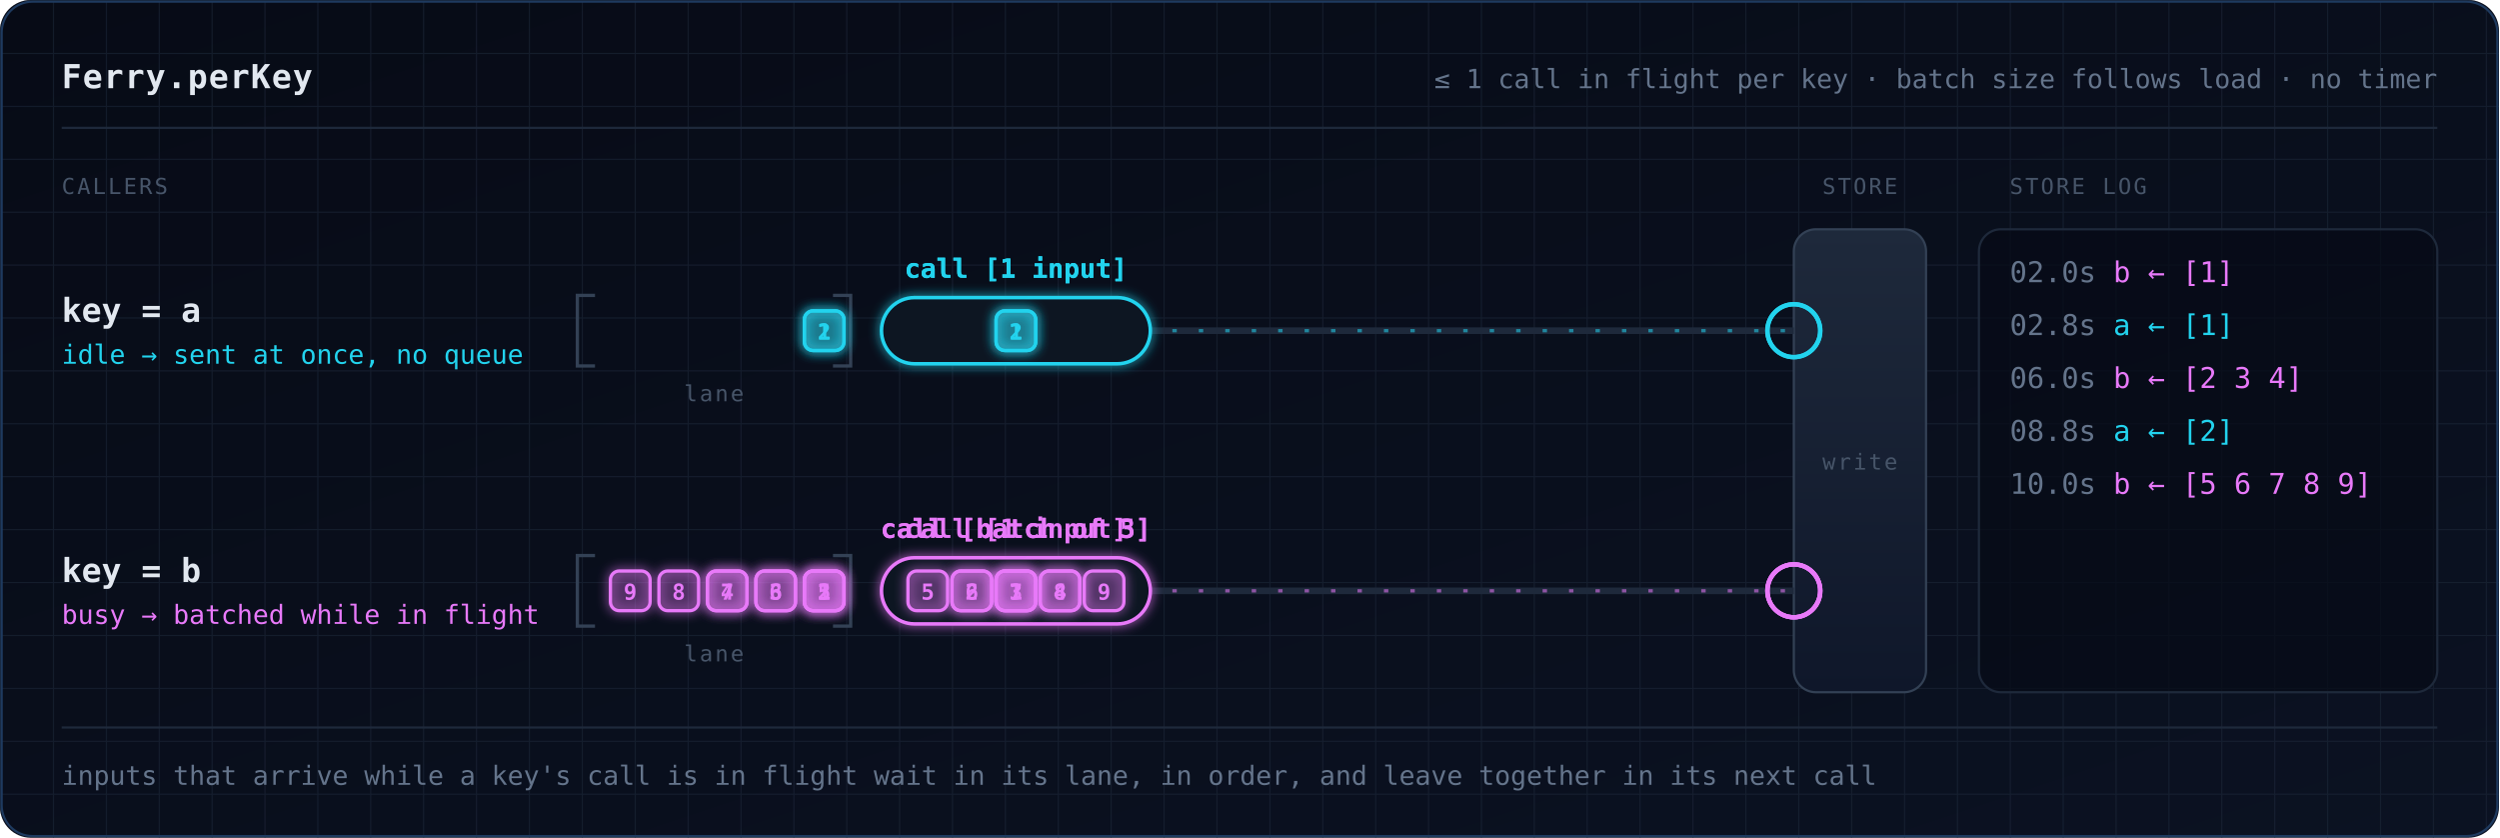
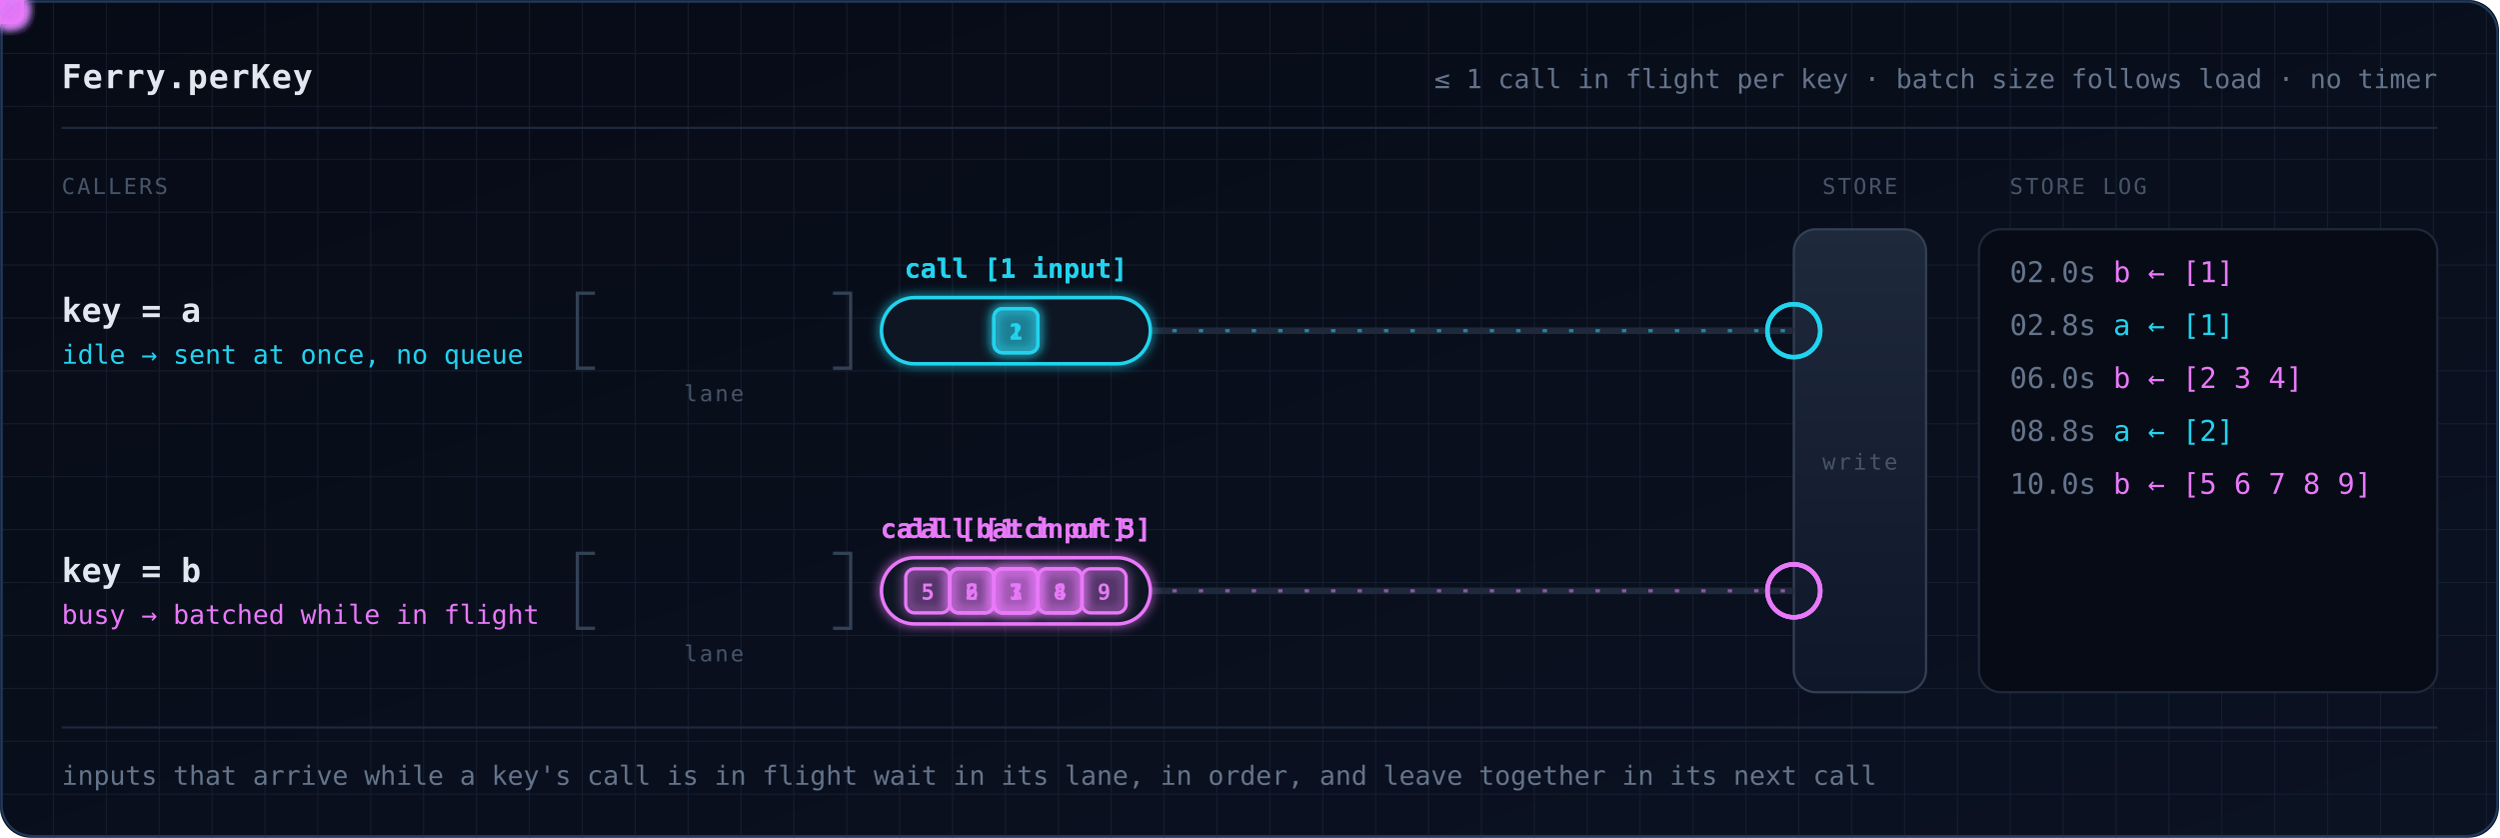
<svg xmlns="http://www.w3.org/2000/svg" viewBox="0 0 1134 380" width="1134" height="380" role="img" aria-label="Ferry.perKey: an idle key's input is sent at once; a busy key's inputs gather in its lane while its call is in flight and travel together in its next call, in order, one call per key at a time.">
  <defs>
    <filter id="glow" x="-50%" y="-50%" width="200%" height="200%">
      <feGaussianBlur stdDeviation="2.5" result="blur" />
      <feMerge>
        <feMergeNode in="blur" />
        <feMergeNode in="SourceGraphic" />
      </feMerge>
    </filter>
    <pattern id="grid" width="24" height="24" patternUnits="userSpaceOnUse">
      <path d="M24 0H0V24" fill="none" stroke="#1e293b" stroke-width="1" />
    </pattern>
    <linearGradient id="bg" x1="0" y1="0" x2="1" y2="1">
      <stop offset="0" stop-color="#070b16" />
      <stop offset="1" stop-color="#0b1222" />
    </linearGradient>
-     <linearGradient id="store" x1="0" y1="0" x2="0" y2="1">
+     <linearGradient id="panel" x1="0" y1="0" x2="0" y2="1">
      <stop offset="0" stop-color="#1e293b" />
      <stop offset="1" stop-color="#0f172a" />
    </linearGradient>
  </defs>
  <style>
  text { font-family: ui-monospace, SFMono-Regular, Menlo, Consolas, monospace; }
  .title { font-size: 15px; font-weight: 700; fill: #e2e8f0; letter-spacing: .5px; }
  .hud { font-size: 12px; fill: #64748b; }
  .key { font-size: 15px; font-weight: 700; fill: #e2e8f0; }
  .mode { font-size: 12px; }
  .tiny { font-size: 10px; fill: #475569; letter-spacing: 1px; }
  .tag { font-size: 12px; font-weight: 700; }
  .chip { font-size: 10px; font-weight: 700; }
+   .badge { font-size: 10.5px; font-weight: 700; letter-spacing: .5px; }
  .log { font-size: 13px; }
+   .big { font-size: 14px; font-weight: 700; fill: #e2e8f0; }
  .bracket { fill: none; stroke: #334155; stroke-width: 1.5; }
  .rail { stroke: #1e293b; stroke-width: 3; }
  .flow { stroke-width: 1.5; stroke-dasharray: 2 10; stroke-opacity: .55; animation: flow 1s linear infinite; }
  .shuttle { fill: #0b1222; stroke-width: 1.6; }
  .pulse { transform-box: fill-box; transform-origin: center; }
+   .arrow { fill: none; stroke-width: 1.6; }
  @keyframes flow { to { stroke-dashoffset: -12; } }
-   @keyframes a1{0.000%{opacity:0;transform:translateX(-30px)}5.000%{opacity:0;transform:translateX(-30px)}7.500%{opacity:1;transform:translateX(0px)}7.500%{opacity:1;transform:translateX(0px)}8.333%{opacity:0;transform:translateX(20px)}100.000%{opacity:0;transform:translateX(20px)}}@keyframes a2{0.000%{opacity:0;transform:translateX(-30px)}55.000%{opacity:0;transform:translateX(-30px)}57.500%{opacity:1;transform:translateX(0px)}57.500%{opacity:1;transform:translateX(0px)}58.333%{opacity:0;transform:translateX(20px)}100.000%{opacity:0;transform:translateX(20px)}}@keyframes a3{0.000%{transform:translateX(0px)}10.833%{transform:translateX(0px)}23.333%{transform:translateX(270px)}27.500%{transform:translateX(270px)}40.000%{transform:translateX(0px)}60.833%{transform:translateX(0px)}73.333%{transform:translateX(270px)}77.500%{transform:translateX(270px)}90.000%{transform:translateX(0px)}100.000%{transform:translateX(0px)}}@keyframes a4{0.000%{opacity:0}8.333%{opacity:0}9.583%{opacity:1}26.250%{opacity:1}27.500%{opacity:0}100.000%{opacity:0}}@keyframes a5{0.000%{opacity:0}8.333%{opacity:0}9.583%{opacity:1}26.250%{opacity:1}27.500%{opacity:0}100.000%{opacity:0}}@keyframes a6{0.000%{opacity:0}58.333%{opacity:0}59.583%{opacity:1}76.250%{opacity:1}77.500%{opacity:0}100.000%{opacity:0}}@keyframes a7{0.000%{opacity:0}58.333%{opacity:0}59.583%{opacity:1}76.250%{opacity:1}77.500%{opacity:0}100.000%{opacity:0}}@keyframes a8{0.000%{opacity:0;transform:scale(0.4)}23.333%{opacity:0;transform:scale(0.4)}23.750%{opacity:0.9;transform:scale(0.4)}29.167%{opacity:0;transform:scale(2.2)}100.000%{opacity:0;transform:scale(2.2)}}@keyframes a9{0.000%{opacity:0;transform:scale(0.4)}73.333%{opacity:0;transform:scale(0.4)}73.750%{opacity:0.9;transform:scale(0.4)}79.167%{opacity:0;transform:scale(2.2)}100.000%{opacity:0;transform:scale(2.2)}}@keyframes a10{0.000%{opacity:0;transform:translateX(-30px)}95.000%{opacity:0;transform:translateX(-30px)}97.500%{opacity:1;transform:translateX(0px)}99.167%{opacity:1;transform:translateX(0px)}100.000%{opacity:0;transform:translateX(20px)}100.000%{opacity:0;transform:translateX(20px)}}@keyframes a11{0.000%{opacity:0;transform:translateX(-30px)}7.500%{opacity:0;transform:translateX(-30px)}10.000%{opacity:1;transform:translateX(0px)}32.500%{opacity:1;transform:translateX(0px)}33.333%{opacity:0;transform:translateX(20px)}100.000%{opacity:0;transform:translateX(20px)}}@keyframes a12{0.000%{opacity:0;transform:translateX(-30px)}14.167%{opacity:0;transform:translateX(-30px)}16.667%{opacity:1;transform:translateX(0px)}32.500%{opacity:1;transform:translateX(0px)}33.333%{opacity:0;transform:translateX(20px)}100.000%{opacity:0;transform:translateX(20px)}}@keyframes a13{0.000%{opacity:0;transform:translateX(-30px)}23.333%{opacity:0;transform:translateX(-30px)}25.833%{opacity:1;transform:translateX(0px)}32.500%{opacity:1;transform:translateX(0px)}33.333%{opacity:0;transform:translateX(20px)}100.000%{opacity:0;transform:translateX(20px)}}@keyframes a14{0.000%{opacity:0;transform:translateX(-30px)}39.167%{opacity:0;transform:translateX(-30px)}41.667%{opacity:1;transform:translateX(0px)}65.833%{opacity:1;transform:translateX(0px)}66.667%{opacity:0;transform:translateX(20px)}100.000%{opacity:0;transform:translateX(20px)}}@keyframes a15{0.000%{opacity:0;transform:translateX(-30px)}44.167%{opacity:0;transform:translateX(-30px)}46.667%{opacity:1;transform:translateX(0px)}65.833%{opacity:1;transform:translateX(0px)}66.667%{opacity:0;transform:translateX(20px)}100.000%{opacity:0;transform:translateX(20px)}}@keyframes a16{0.000%{opacity:0;transform:translateX(-30px)}50.000%{opacity:0;transform:translateX(-30px)}52.500%{opacity:1;transform:translateX(0px)}65.833%{opacity:1;transform:translateX(0px)}66.667%{opacity:0;transform:translateX(20px)}100.000%{opacity:0;transform:translateX(20px)}}@keyframes a17{0.000%{opacity:0;transform:translateX(-30px)}55.833%{opacity:0;transform:translateX(-30px)}58.333%{opacity:1;transform:translateX(0px)}65.833%{opacity:1;transform:translateX(0px)}66.667%{opacity:0;transform:translateX(20px)}100.000%{opacity:0;transform:translateX(20px)}}@keyframes a18{0.000%{opacity:0;transform:translateX(-30px)}61.667%{opacity:0;transform:translateX(-30px)}64.167%{opacity:1;transform:translateX(0px)}65.833%{opacity:1;transform:translateX(0px)}66.667%{opacity:0;transform:translateX(20px)}100.000%{opacity:0;transform:translateX(20px)}}@keyframes a19{0.000%{transform:translateX(0px)}4.167%{transform:translateX(0px)}16.667%{transform:translateX(270px)}20.833%{transform:translateX(270px)}33.333%{transform:translateX(0px)}37.500%{transform:translateX(0px)}50.000%{transform:translateX(270px)}54.167%{transform:translateX(270px)}66.667%{transform:translateX(0px)}70.833%{transform:translateX(0px)}83.333%{transform:translateX(270px)}87.500%{transform:translateX(270px)}100.000%{transform:translateX(0px)}100.000%{transform:translateX(0px)}}@keyframes a20{0.000%{opacity:0}0.000%{opacity:0}1.250%{opacity:1}19.583%{opacity:1}20.833%{opacity:0}100.000%{opacity:0}}@keyframes a21{0.000%{opacity:0}0.000%{opacity:0}1.250%{opacity:1}19.583%{opacity:1}20.833%{opacity:0}100.000%{opacity:0}}@keyframes a22{0.000%{opacity:0}33.333%{opacity:0}34.583%{opacity:1}52.917%{opacity:1}54.167%{opacity:0}100.000%{opacity:0}}@keyframes a23{0.000%{opacity:0}33.333%{opacity:0}34.583%{opacity:1}52.917%{opacity:1}54.167%{opacity:0}100.000%{opacity:0}}@keyframes a24{0.000%{opacity:0}33.333%{opacity:0}34.583%{opacity:1}52.917%{opacity:1}54.167%{opacity:0}100.000%{opacity:0}}@keyframes a25{0.000%{opacity:0}33.333%{opacity:0}34.583%{opacity:1}52.917%{opacity:1}54.167%{opacity:0}100.000%{opacity:0}}@keyframes a26{0.000%{opacity:0}66.667%{opacity:0}67.917%{opacity:1}86.250%{opacity:1}87.500%{opacity:0}100.000%{opacity:0}}@keyframes a27{0.000%{opacity:0}66.667%{opacity:0}67.917%{opacity:1}86.250%{opacity:1}87.500%{opacity:0}100.000%{opacity:0}}@keyframes a28{0.000%{opacity:0}66.667%{opacity:0}67.917%{opacity:1}86.250%{opacity:1}87.500%{opacity:0}100.000%{opacity:0}}@keyframes a29{0.000%{opacity:0}66.667%{opacity:0}67.917%{opacity:1}86.250%{opacity:1}87.500%{opacity:0}100.000%{opacity:0}}@keyframes a30{0.000%{opacity:0}66.667%{opacity:0}67.917%{opacity:1}86.250%{opacity:1}87.500%{opacity:0}100.000%{opacity:0}}@keyframes a31{0.000%{opacity:0}66.667%{opacity:0}67.917%{opacity:1}86.250%{opacity:1}87.500%{opacity:0}100.000%{opacity:0}}@keyframes a32{0.000%{opacity:0;transform:scale(0.4)}16.667%{opacity:0;transform:scale(0.4)}17.083%{opacity:0.9;transform:scale(0.4)}22.500%{opacity:0;transform:scale(2.2)}100.000%{opacity:0;transform:scale(2.2)}}@keyframes a33{0.000%{opacity:0;transform:scale(0.4)}50.000%{opacity:0;transform:scale(0.4)}50.417%{opacity:0.9;transform:scale(0.4)}55.833%{opacity:0;transform:scale(2.2)}100.000%{opacity:0;transform:scale(2.2)}}@keyframes a34{0.000%{opacity:0;transform:scale(0.4)}83.333%{opacity:0;transform:scale(0.4)}83.750%{opacity:0.9;transform:scale(0.4)}89.167%{opacity:0;transform:scale(2.2)}100.000%{opacity:0;transform:scale(2.2)}}@keyframes a35{0.000%{opacity:0}16.667%{opacity:0}18.333%{opacity:1}96.667%{opacity:1}98.333%{opacity:0}100.000%{opacity:0}}@keyframes a36{0.000%{opacity:0}23.333%{opacity:0}25.000%{opacity:1}96.667%{opacity:1}98.333%{opacity:0}100.000%{opacity:0}}@keyframes a37{0.000%{opacity:0}50.000%{opacity:0}51.667%{opacity:1}96.667%{opacity:1}98.333%{opacity:0}100.000%{opacity:0}}@keyframes a38{0.000%{opacity:0}73.333%{opacity:0}75.000%{opacity:1}96.667%{opacity:1}98.333%{opacity:0}100.000%{opacity:0}}@keyframes a39{0.000%{opacity:0}83.333%{opacity:0}85.000%{opacity:1}96.667%{opacity:1}98.333%{opacity:0}100.000%{opacity:0}}
+   @keyframes k1{0.000%{transform:translate(344.0px,150.0px);opacity:0}5.000%{transform:translate(344.0px,150.0px);opacity:0}7.500%{transform:translate(374.0px,150.0px);opacity:1.0}7.500%{transform:translate(374.0px,150.0px);opacity:1.0}8.333%{transform:translate(394.0px,150.0px);opacity:0}100.000%{transform:translate(394.0px,150.0px);opacity:0}}@keyframes k2{0.000%{transform:translate(344.0px,150.0px);opacity:0}55.000%{transform:translate(344.0px,150.0px);opacity:0}57.500%{transform:translate(374.0px,150.0px);opacity:1.0}57.500%{transform:translate(374.0px,150.0px);opacity:1.0}58.333%{transform:translate(394.0px,150.0px);opacity:0}100.000%{transform:translate(394.0px,150.0px);opacity:0}}@keyframes k3{0.000%{opacity:0}8.333%{opacity:0}9.583%{opacity:1}26.250%{opacity:1}27.500%{opacity:0}100.000%{opacity:0}}@keyframes k4{0.000%{opacity:0}8.333%{opacity:0}9.583%{opacity:1}26.250%{opacity:1}27.500%{opacity:0}100.000%{opacity:0}}@keyframes k5{0.000%{opacity:0}58.333%{opacity:0}59.583%{opacity:1}76.250%{opacity:1}77.500%{opacity:0}100.000%{opacity:0}}@keyframes k6{0.000%{opacity:0}58.333%{opacity:0}59.583%{opacity:1}76.250%{opacity:1}77.500%{opacity:0}100.000%{opacity:0}}@keyframes k7{0.000%{transform:translate(0.0px,0.0px);opacity:1.0}0.000%{transform:translate(0.0px,0.0px);opacity:1.0}10.833%{transform:translate(0.0px,0.0px);opacity:1.0}23.333%{transform:translate(270.0px,0.0px);opacity:1.0}27.500%{transform:translate(270.0px,0.0px);opacity:1.0}40.000%{transform:translate(0.0px,0.0px);opacity:1.0}60.833%{transform:translate(0.0px,0.0px);opacity:1.0}73.333%{transform:translate(270.0px,0.0px);opacity:1.0}77.500%{transform:translate(270.0px,0.0px);opacity:1.0}90.000%{transform:translate(0.0px,0.0px);opacity:1.0}100.000%{transform:translate(0.0px,0.0px);opacity:1.0}}@keyframes k8{0.000%{opacity:0;transform:scale(0.4)}23.333%{opacity:0;transform:scale(0.4)}23.750%{opacity:0.9;transform:scale(0.4)}29.167%{opacity:0;transform:scale(2.2)}100.000%{opacity:0;transform:scale(2.2)}}@keyframes k9{0.000%{opacity:0;transform:scale(0.4)}73.333%{opacity:0;transform:scale(0.4)}73.750%{opacity:0.9;transform:scale(0.4)}79.167%{opacity:0;transform:scale(2.2)}100.000%{opacity:0;transform:scale(2.2)}}@keyframes k10{0.000%{transform:translate(344.0px,268.0px);opacity:0}95.000%{transform:translate(344.0px,268.0px);opacity:0}97.500%{transform:translate(374.0px,268.0px);opacity:1.0}99.167%{transform:translate(374.0px,268.0px);opacity:1.0}100.000%{transform:translate(394.0px,268.0px);opacity:0}100.000%{transform:translate(394.0px,268.0px);opacity:0}}@keyframes k11{0.000%{transform:translate(344.0px,268.0px);opacity:0}7.500%{transform:translate(344.0px,268.0px);opacity:0}10.000%{transform:translate(374.0px,268.0px);opacity:1.0}32.500%{transform:translate(374.0px,268.0px);opacity:1.0}33.333%{transform:translate(394.0px,268.0px);opacity:0}100.000%{transform:translate(394.0px,268.0px);opacity:0}}@keyframes k12{0.000%{transform:translate(322.0px,268.0px);opacity:0}14.167%{transform:translate(322.0px,268.0px);opacity:0}16.667%{transform:translate(352.0px,268.0px);opacity:1.0}32.500%{transform:translate(352.0px,268.0px);opacity:1.0}33.333%{transform:translate(372.0px,268.0px);opacity:0}100.000%{transform:translate(372.0px,268.0px);opacity:0}}@keyframes k13{0.000%{transform:translate(300.0px,268.0px);opacity:0}23.333%{transform:translate(300.0px,268.0px);opacity:0}25.833%{transform:translate(330.0px,268.0px);opacity:1.0}32.500%{transform:translate(330.0px,268.0px);opacity:1.0}33.333%{transform:translate(350.0px,268.0px);opacity:0}100.000%{transform:translate(350.0px,268.0px);opacity:0}}@keyframes k14{0.000%{transform:translate(344.0px,268.0px);opacity:0}39.167%{transform:translate(344.0px,268.0px);opacity:0}41.667%{transform:translate(374.0px,268.0px);opacity:1.0}65.833%{transform:translate(374.0px,268.0px);opacity:1.0}66.667%{transform:translate(394.0px,268.0px);opacity:0}100.000%{transform:translate(394.0px,268.0px);opacity:0}}@keyframes k15{0.000%{transform:translate(322.0px,268.0px);opacity:0}44.167%{transform:translate(322.0px,268.0px);opacity:0}46.667%{transform:translate(352.0px,268.0px);opacity:1.0}65.833%{transform:translate(352.0px,268.0px);opacity:1.0}66.667%{transform:translate(372.0px,268.0px);opacity:0}100.000%{transform:translate(372.0px,268.0px);opacity:0}}@keyframes k16{0.000%{transform:translate(300.0px,268.0px);opacity:0}50.000%{transform:translate(300.0px,268.0px);opacity:0}52.500%{transform:translate(330.0px,268.0px);opacity:1.0}65.833%{transform:translate(330.0px,268.0px);opacity:1.0}66.667%{transform:translate(350.0px,268.0px);opacity:0}100.000%{transform:translate(350.0px,268.0px);opacity:0}}@keyframes k17{0.000%{transform:translate(278.0px,268.0px);opacity:0}55.833%{transform:translate(278.0px,268.0px);opacity:0}58.333%{transform:translate(308.0px,268.0px);opacity:1.0}65.833%{transform:translate(308.0px,268.0px);opacity:1.0}66.667%{transform:translate(328.0px,268.0px);opacity:0}100.000%{transform:translate(328.0px,268.0px);opacity:0}}@keyframes k18{0.000%{transform:translate(256.0px,268.0px);opacity:0}61.667%{transform:translate(256.0px,268.0px);opacity:0}64.167%{transform:translate(286.0px,268.0px);opacity:1.0}65.833%{transform:translate(286.0px,268.0px);opacity:1.0}66.667%{transform:translate(306.0px,268.0px);opacity:0}100.000%{transform:translate(306.0px,268.0px);opacity:0}}@keyframes k19{0.000%{opacity:1}19.583%{opacity:1}20.833%{opacity:0}100.000%{opacity:0}}@keyframes k20{0.000%{opacity:1}19.583%{opacity:1}20.833%{opacity:0}100.000%{opacity:0}}@keyframes k21{0.000%{opacity:0}33.333%{opacity:0}34.583%{opacity:1}52.917%{opacity:1}54.167%{opacity:0}100.000%{opacity:0}}@keyframes k22{0.000%{opacity:0}33.333%{opacity:0}34.583%{opacity:1}52.917%{opacity:1}54.167%{opacity:0}100.000%{opacity:0}}@keyframes k23{0.000%{opacity:0}33.333%{opacity:0}34.583%{opacity:1}52.917%{opacity:1}54.167%{opacity:0}100.000%{opacity:0}}@keyframes k24{0.000%{opacity:0}33.333%{opacity:0}34.583%{opacity:1}52.917%{opacity:1}54.167%{opacity:0}100.000%{opacity:0}}@keyframes k25{0.000%{opacity:0}66.667%{opacity:0}67.917%{opacity:1}86.250%{opacity:1}87.500%{opacity:0}100.000%{opacity:0}}@keyframes k26{0.000%{opacity:0}66.667%{opacity:0}67.917%{opacity:1}86.250%{opacity:1}87.500%{opacity:0}100.000%{opacity:0}}@keyframes k27{0.000%{opacity:0}66.667%{opacity:0}67.917%{opacity:1}86.250%{opacity:1}87.500%{opacity:0}100.000%{opacity:0}}@keyframes k28{0.000%{opacity:0}66.667%{opacity:0}67.917%{opacity:1}86.250%{opacity:1}87.500%{opacity:0}100.000%{opacity:0}}@keyframes k29{0.000%{opacity:0}66.667%{opacity:0}67.917%{opacity:1}86.250%{opacity:1}87.500%{opacity:0}100.000%{opacity:0}}@keyframes k30{0.000%{opacity:0}66.667%{opacity:0}67.917%{opacity:1}86.250%{opacity:1}87.500%{opacity:0}100.000%{opacity:0}}@keyframes k31{0.000%{transform:translate(0.0px,0.0px);opacity:1.0}0.000%{transform:translate(0.0px,0.0px);opacity:1.0}4.167%{transform:translate(0.0px,0.0px);opacity:1.0}16.667%{transform:translate(270.0px,0.0px);opacity:1.0}20.833%{transform:translate(270.0px,0.0px);opacity:1.0}33.333%{transform:translate(0.0px,0.0px);opacity:1.0}37.500%{transform:translate(0.0px,0.0px);opacity:1.0}50.000%{transform:translate(270.0px,0.0px);opacity:1.0}54.167%{transform:translate(270.0px,0.0px);opacity:1.0}66.667%{transform:translate(0.0px,0.0px);opacity:1.0}70.833%{transform:translate(0.0px,0.0px);opacity:1.0}83.333%{transform:translate(270.0px,0.0px);opacity:1.0}87.500%{transform:translate(270.0px,0.0px);opacity:1.0}100.000%{transform:translate(0.0px,0.0px);opacity:1.0}100.000%{transform:translate(0.0px,0.0px);opacity:1.0}}@keyframes k32{0.000%{opacity:0;transform:scale(0.4)}16.667%{opacity:0;transform:scale(0.4)}17.083%{opacity:0.9;transform:scale(0.4)}22.500%{opacity:0;transform:scale(2.2)}100.000%{opacity:0;transform:scale(2.2)}}@keyframes k33{0.000%{opacity:0;transform:scale(0.4)}50.000%{opacity:0;transform:scale(0.4)}50.417%{opacity:0.9;transform:scale(0.4)}55.833%{opacity:0;transform:scale(2.2)}100.000%{opacity:0;transform:scale(2.2)}}@keyframes k34{0.000%{opacity:0;transform:scale(0.4)}83.333%{opacity:0;transform:scale(0.4)}83.750%{opacity:0.9;transform:scale(0.4)}89.167%{opacity:0;transform:scale(2.2)}100.000%{opacity:0;transform:scale(2.2)}}@keyframes k35{0.000%{opacity:0}16.667%{opacity:0}18.333%{opacity:1}96.667%{opacity:1}98.333%{opacity:0}100.000%{opacity:0}}@keyframes k36{0.000%{opacity:0}23.333%{opacity:0}25.000%{opacity:1}96.667%{opacity:1}98.333%{opacity:0}100.000%{opacity:0}}@keyframes k37{0.000%{opacity:0}50.000%{opacity:0}51.667%{opacity:1}96.667%{opacity:1}98.333%{opacity:0}100.000%{opacity:0}}@keyframes k38{0.000%{opacity:0}73.333%{opacity:0}75.000%{opacity:1}96.667%{opacity:1}98.333%{opacity:0}100.000%{opacity:0}}@keyframes k39{0.000%{opacity:0}83.333%{opacity:0}85.000%{opacity:1}96.667%{opacity:1}98.333%{opacity:0}100.000%{opacity:0}}
</style>
  <rect width="1134" height="380" rx="14" fill="url(#bg)" />
  <rect width="1134" height="380" rx="14" fill="url(#grid)" opacity=".55" />
  <rect x=".75" y=".75" width="1132.5" height="378.5" rx="14" fill="none" stroke="#1e3a5f" />
  <text x="28" y="40" class="title">Ferry.perKey</text>
  <text x="1106" y="40" class="hud" text-anchor="end">≤ 1 call in flight per key · batch size follows load · no timer</text>
  <line x1="28" y1="58" x2="1106" y2="58" stroke="#1e293b" />
-   <text x="28" y="88" class="tiny">CALLERS</text>
+   <text x="28" y="88" class="tiny" text-anchor="start">CALLERS</text>
  <text x="844" y="88" class="tiny" text-anchor="middle">STORE</text>
-   <text x="912" y="88" class="tiny">STORE LOG</text>
-   <rect x="814" y="104" width="60" height="210" rx="10" fill="url(#store)" stroke="#334155" />
-   <text x="844" y="213.0" class="tiny" text-anchor="middle">write</text>
-   <rect x="898" y="104" width="208" height="210" rx="10" fill="#070b16" fill-opacity=".7" stroke="#1e293b" />
-   <text x="28" y="146" class="key">key = a</text>
-   <text x="28" y="165" class="mode" fill="#22d3ee">idle → sent at once, no queue</text>
-   <path d="M270 134 h-8 v32 h8 M378 134 h8 v32 h-8" class="bracket" />
+   <text x="912" y="88" class="tiny" text-anchor="start">STORE LOG</text>
+   <rect x="814" y="104" width="60" height="210" rx="10" fill="url(#panel)" stroke="#334155" />
+   <text x="844" y="213" class="tiny" text-anchor="middle">write</text>
+   <rect x="898" y="104" width="208" height="210" rx="10" fill="#070b16" stroke="#1e293b" />
+   <text x="28" y="146" class="key" text-anchor="start">key = a</text>
+   <text x="28" y="165" class="mode" text-anchor="start" fill="#22d3ee">idle → sent at once, no queue</text>
+   <path d="M270 133 h-8 v34 h8 M378 133 h8 v34 h-8" class="bracket" />
  <text x="324.0" y="182" class="tiny" text-anchor="middle">lane</text>
  <line x1="400" y1="150" x2="814" y2="150" class="rail" />
  <line x1="400" y1="150" x2="814" y2="150" class="flow" stroke="#22d3ee" />
-   <g style="animation:a1 12.0s linear infinite;">
-     <rect x="365" y="141" width="18" height="18" rx="4" fill="#22d3ee" fill-opacity="0.18" stroke="#22d3ee" stroke-width="1.5" filter="url(#glow)" />
-     <text x="374" y="154" class="chip" text-anchor="middle" fill="#22d3ee">1</text>
+   <g style="animation:k1 12.0s linear infinite;">
+     <rect x="-10.0" y="-10" width="20" height="20" rx="4" fill="#22d3ee" fill-opacity="0.18" stroke="#22d3ee" stroke-width="1.5" filter="url(#glow)" />
+     <text x="0" y="4" class="chip" text-anchor="middle" fill="#22d3ee">1</text>
  </g>
-   <g style="animation:a2 12.0s linear infinite;">
-     <rect x="365" y="141" width="18" height="18" rx="4" fill="#22d3ee" fill-opacity="0.18" stroke="#22d3ee" stroke-width="1.5" filter="url(#glow)" />
-     <text x="374" y="154" class="chip" text-anchor="middle" fill="#22d3ee">2</text>
+   <g style="animation:k2 12.0s linear infinite;">
+     <rect x="-10.0" y="-10" width="20" height="20" rx="4" fill="#22d3ee" fill-opacity="0.18" stroke="#22d3ee" stroke-width="1.5" filter="url(#glow)" />
+     <text x="0" y="4" class="chip" text-anchor="middle" fill="#22d3ee">2</text>
  </g>
-   <g style="animation:a3 12.0s ease-in-out infinite;">
-     <rect x="400" y="135.0" width="122" height="30" rx="15" class="shuttle" stroke="#22d3ee" filter="url(#glow)" />
-     <g style="animation:a4 12.0s linear infinite;">
-       <rect x="452.0" y="141" width="18" height="18" rx="4" fill="#22d3ee" fill-opacity="0.18" stroke="#22d3ee" stroke-width="1.5" filter="url(#glow)" />
+   <g style="animation:k7 12.0s ease-in-out infinite;">
+     <rect x="400" y="135.0" width="122" height="30" rx="15.0" class="shuttle" stroke="#22d3ee" filter="url(#glow)" />
+     <g style="animation:k3 12.0s linear infinite;">
+       <rect x="451.0" y="140" width="20" height="20" rx="4" fill="#22d3ee" fill-opacity="0.18" stroke="#22d3ee" stroke-width="1.5" filter="url(#glow)" />
      <text x="461.0" y="154" class="chip" text-anchor="middle" fill="#22d3ee">1</text>
    </g>
-     <text x="461.0" y="126" class="tag" text-anchor="middle" fill="#22d3ee" style="animation:a5 12.0s linear infinite;">call [1 input]</text>
-     <g style="animation:a6 12.0s linear infinite;">
-       <rect x="452.0" y="141" width="18" height="18" rx="4" fill="#22d3ee" fill-opacity="0.18" stroke="#22d3ee" stroke-width="1.5" filter="url(#glow)" />
+     <text x="461.0" y="126" class="tag" text-anchor="middle" fill="#22d3ee" style="animation:k4 12.0s linear infinite;">call [1 input]</text>
+     <g style="animation:k5 12.0s linear infinite;">
+       <rect x="451.0" y="140" width="20" height="20" rx="4" fill="#22d3ee" fill-opacity="0.18" stroke="#22d3ee" stroke-width="1.5" filter="url(#glow)" />
      <text x="461.0" y="154" class="chip" text-anchor="middle" fill="#22d3ee">2</text>
    </g>
-     <text x="461.0" y="126" class="tag" text-anchor="middle" fill="#22d3ee" style="animation:a7 12.0s linear infinite;">call [1 input]</text>
+     <text x="461.0" y="126" class="tag" text-anchor="middle" fill="#22d3ee" style="animation:k6 12.0s linear infinite;">call [1 input]</text>
  </g>
-   <circle cx="814" cy="150" r="12" fill="none" stroke="#22d3ee" stroke-width="2" class="pulse" style="animation:a8 12.0s linear infinite;" />
-   <circle cx="814" cy="150" r="12" fill="none" stroke="#22d3ee" stroke-width="2" class="pulse" style="animation:a9 12.0s linear infinite;" />
-   <text x="28" y="264" class="key">key = b</text>
-   <text x="28" y="283" class="mode" fill="#e879f9">busy → batched while in flight</text>
-   <path d="M270 252 h-8 v32 h8 M378 252 h8 v32 h-8" class="bracket" />
+   <circle cx="814" cy="150" r="12" fill="none" stroke="#22d3ee" stroke-width="2" class="pulse" style="animation:k8 12.0s linear infinite;" />
+   <circle cx="814" cy="150" r="12" fill="none" stroke="#22d3ee" stroke-width="2" class="pulse" style="animation:k9 12.0s linear infinite;" />
+   <text x="28" y="264" class="key" text-anchor="start">key = b</text>
+   <text x="28" y="283" class="mode" text-anchor="start" fill="#e879f9">busy → batched while in flight</text>
+   <path d="M270 251 h-8 v34 h8 M378 251 h8 v34 h-8" class="bracket" />
  <text x="324.0" y="300" class="tiny" text-anchor="middle">lane</text>
  <line x1="400" y1="268" x2="814" y2="268" class="rail" />
  <line x1="400" y1="268" x2="814" y2="268" class="flow" stroke="#e879f9" />
-   <g style="animation:a10 12.0s linear infinite;">
-     <rect x="365" y="259" width="18" height="18" rx="4" fill="#e879f9" fill-opacity="0.18" stroke="#e879f9" stroke-width="1.5" filter="url(#glow)" />
-     <text x="374" y="272" class="chip" text-anchor="middle" fill="#e879f9">1</text>
+   <g style="animation:k10 12.0s linear infinite;">
+     <rect x="-10.0" y="-10" width="20" height="20" rx="4" fill="#e879f9" fill-opacity="0.18" stroke="#e879f9" stroke-width="1.5" filter="url(#glow)" />
+     <text x="0" y="4" class="chip" text-anchor="middle" fill="#e879f9">1</text>
  </g>
-   <g style="animation:a11 12.0s linear infinite;">
-     <rect x="365" y="259" width="18" height="18" rx="4" fill="#e879f9" fill-opacity="0.18" stroke="#e879f9" stroke-width="1.5" filter="url(#glow)" />
-     <text x="374" y="272" class="chip" text-anchor="middle" fill="#e879f9">2</text>
+   <g style="animation:k11 12.0s linear infinite;">
+     <rect x="-10.0" y="-10" width="20" height="20" rx="4" fill="#e879f9" fill-opacity="0.18" stroke="#e879f9" stroke-width="1.5" filter="url(#glow)" />
+     <text x="0" y="4" class="chip" text-anchor="middle" fill="#e879f9">2</text>
  </g>
-   <g style="animation:a12 12.0s linear infinite;">
-     <rect x="343" y="259" width="18" height="18" rx="4" fill="#e879f9" fill-opacity="0.18" stroke="#e879f9" stroke-width="1.5" filter="url(#glow)" />
-     <text x="352" y="272" class="chip" text-anchor="middle" fill="#e879f9">3</text>
+   <g style="animation:k12 12.0s linear infinite;">
+     <rect x="-10.0" y="-10" width="20" height="20" rx="4" fill="#e879f9" fill-opacity="0.18" stroke="#e879f9" stroke-width="1.5" filter="url(#glow)" />
+     <text x="0" y="4" class="chip" text-anchor="middle" fill="#e879f9">3</text>
  </g>
-   <g style="animation:a13 12.0s linear infinite;">
-     <rect x="321" y="259" width="18" height="18" rx="4" fill="#e879f9" fill-opacity="0.18" stroke="#e879f9" stroke-width="1.5" filter="url(#glow)" />
-     <text x="330" y="272" class="chip" text-anchor="middle" fill="#e879f9">4</text>
+   <g style="animation:k13 12.0s linear infinite;">
+     <rect x="-10.0" y="-10" width="20" height="20" rx="4" fill="#e879f9" fill-opacity="0.18" stroke="#e879f9" stroke-width="1.5" filter="url(#glow)" />
+     <text x="0" y="4" class="chip" text-anchor="middle" fill="#e879f9">4</text>
  </g>
-   <g style="animation:a14 12.0s linear infinite;">
-     <rect x="365" y="259" width="18" height="18" rx="4" fill="#e879f9" fill-opacity="0.18" stroke="#e879f9" stroke-width="1.5" filter="url(#glow)" />
-     <text x="374" y="272" class="chip" text-anchor="middle" fill="#e879f9">5</text>
+   <g style="animation:k14 12.0s linear infinite;">
+     <rect x="-10.0" y="-10" width="20" height="20" rx="4" fill="#e879f9" fill-opacity="0.18" stroke="#e879f9" stroke-width="1.5" filter="url(#glow)" />
+     <text x="0" y="4" class="chip" text-anchor="middle" fill="#e879f9">5</text>
  </g>
-   <g style="animation:a15 12.0s linear infinite;">
-     <rect x="343" y="259" width="18" height="18" rx="4" fill="#e879f9" fill-opacity="0.18" stroke="#e879f9" stroke-width="1.5" filter="url(#glow)" />
-     <text x="352" y="272" class="chip" text-anchor="middle" fill="#e879f9">6</text>
+   <g style="animation:k15 12.0s linear infinite;">
+     <rect x="-10.0" y="-10" width="20" height="20" rx="4" fill="#e879f9" fill-opacity="0.18" stroke="#e879f9" stroke-width="1.5" filter="url(#glow)" />
+     <text x="0" y="4" class="chip" text-anchor="middle" fill="#e879f9">6</text>
  </g>
-   <g style="animation:a16 12.0s linear infinite;">
-     <rect x="321" y="259" width="18" height="18" rx="4" fill="#e879f9" fill-opacity="0.18" stroke="#e879f9" stroke-width="1.5" filter="url(#glow)" />
-     <text x="330" y="272" class="chip" text-anchor="middle" fill="#e879f9">7</text>
+   <g style="animation:k16 12.0s linear infinite;">
+     <rect x="-10.0" y="-10" width="20" height="20" rx="4" fill="#e879f9" fill-opacity="0.18" stroke="#e879f9" stroke-width="1.5" filter="url(#glow)" />
+     <text x="0" y="4" class="chip" text-anchor="middle" fill="#e879f9">7</text>
  </g>
-   <g style="animation:a17 12.0s linear infinite;">
-     <rect x="299" y="259" width="18" height="18" rx="4" fill="#e879f9" fill-opacity="0.18" stroke="#e879f9" stroke-width="1.5" filter="url(#glow)" />
-     <text x="308" y="272" class="chip" text-anchor="middle" fill="#e879f9">8</text>
+   <g style="animation:k17 12.0s linear infinite;">
+     <rect x="-10.0" y="-10" width="20" height="20" rx="4" fill="#e879f9" fill-opacity="0.18" stroke="#e879f9" stroke-width="1.5" filter="url(#glow)" />
+     <text x="0" y="4" class="chip" text-anchor="middle" fill="#e879f9">8</text>
  </g>
-   <g style="animation:a18 12.0s linear infinite;">
-     <rect x="277" y="259" width="18" height="18" rx="4" fill="#e879f9" fill-opacity="0.18" stroke="#e879f9" stroke-width="1.5" filter="url(#glow)" />
-     <text x="286" y="272" class="chip" text-anchor="middle" fill="#e879f9">9</text>
+   <g style="animation:k18 12.0s linear infinite;">
+     <rect x="-10.0" y="-10" width="20" height="20" rx="4" fill="#e879f9" fill-opacity="0.18" stroke="#e879f9" stroke-width="1.5" filter="url(#glow)" />
+     <text x="0" y="4" class="chip" text-anchor="middle" fill="#e879f9">9</text>
  </g>
-   <g style="animation:a19 12.0s ease-in-out infinite;">
-     <rect x="400" y="253.0" width="122" height="30" rx="15" class="shuttle" stroke="#e879f9" filter="url(#glow)" />
-     <g style="animation:a20 12.0s linear infinite;">
-       <rect x="452.0" y="259" width="18" height="18" rx="4" fill="#e879f9" fill-opacity="0.18" stroke="#e879f9" stroke-width="1.5" filter="url(#glow)" />
+   <g style="animation:k31 12.0s ease-in-out infinite;">
+     <rect x="400" y="253.0" width="122" height="30" rx="15.0" class="shuttle" stroke="#e879f9" filter="url(#glow)" />
+     <g style="animation:k19 12.0s linear infinite;">
+       <rect x="451.0" y="258" width="20" height="20" rx="4" fill="#e879f9" fill-opacity="0.18" stroke="#e879f9" stroke-width="1.5" filter="url(#glow)" />
      <text x="461.0" y="272" class="chip" text-anchor="middle" fill="#e879f9">1</text>
    </g>
-     <text x="461.0" y="244" class="tag" text-anchor="middle" fill="#e879f9" style="animation:a21 12.0s linear infinite;">call [1 input]</text>
-     <g style="animation:a22 12.0s linear infinite;">
-       <rect x="432.0" y="259" width="18" height="18" rx="4" fill="#e879f9" fill-opacity="0.18" stroke="#e879f9" stroke-width="1.5" filter="url(#glow)" />
+     <text x="461.0" y="244" class="tag" text-anchor="middle" fill="#e879f9" style="animation:k20 12.0s linear infinite;">call [1 input]</text>
+     <g style="animation:k21 12.0s linear infinite;">
+       <rect x="431.0" y="258" width="20" height="20" rx="4" fill="#e879f9" fill-opacity="0.18" stroke="#e879f9" stroke-width="1.5" filter="url(#glow)" />
      <text x="441.0" y="272" class="chip" text-anchor="middle" fill="#e879f9">2</text>
    </g>
-     <g style="animation:a23 12.0s linear infinite;">
-       <rect x="452.0" y="259" width="18" height="18" rx="4" fill="#e879f9" fill-opacity="0.18" stroke="#e879f9" stroke-width="1.5" filter="url(#glow)" />
+     <g style="animation:k22 12.0s linear infinite;">
+       <rect x="451.0" y="258" width="20" height="20" rx="4" fill="#e879f9" fill-opacity="0.18" stroke="#e879f9" stroke-width="1.5" filter="url(#glow)" />
      <text x="461.0" y="272" class="chip" text-anchor="middle" fill="#e879f9">3</text>
    </g>
-     <g style="animation:a24 12.0s linear infinite;">
-       <rect x="472.0" y="259" width="18" height="18" rx="4" fill="#e879f9" fill-opacity="0.18" stroke="#e879f9" stroke-width="1.5" filter="url(#glow)" />
+     <g style="animation:k23 12.0s linear infinite;">
+       <rect x="471.0" y="258" width="20" height="20" rx="4" fill="#e879f9" fill-opacity="0.18" stroke="#e879f9" stroke-width="1.5" filter="url(#glow)" />
      <text x="481.0" y="272" class="chip" text-anchor="middle" fill="#e879f9">4</text>
    </g>
-     <text x="461.0" y="244" class="tag" text-anchor="middle" fill="#e879f9" style="animation:a25 12.0s linear infinite;">call [batch of 3]</text>
-     <g style="animation:a26 12.0s linear infinite;">
-       <rect x="412.0" y="259" width="18" height="18" rx="4" fill="#e879f9" fill-opacity="0.18" stroke="#e879f9" stroke-width="1.5" filter="url(#glow)" />
+     <text x="461.0" y="244" class="tag" text-anchor="middle" fill="#e879f9" style="animation:k24 12.0s linear infinite;">call [batch of 3]</text>
+     <g style="animation:k25 12.0s linear infinite;">
+       <rect x="411.0" y="258" width="20" height="20" rx="4" fill="#e879f9" fill-opacity="0.18" stroke="#e879f9" stroke-width="1.5" filter="url(#glow)" />
      <text x="421.0" y="272" class="chip" text-anchor="middle" fill="#e879f9">5</text>
    </g>
-     <g style="animation:a27 12.0s linear infinite;">
-       <rect x="432.0" y="259" width="18" height="18" rx="4" fill="#e879f9" fill-opacity="0.18" stroke="#e879f9" stroke-width="1.5" filter="url(#glow)" />
+     <g style="animation:k26 12.0s linear infinite;">
+       <rect x="431.0" y="258" width="20" height="20" rx="4" fill="#e879f9" fill-opacity="0.18" stroke="#e879f9" stroke-width="1.5" filter="url(#glow)" />
      <text x="441.0" y="272" class="chip" text-anchor="middle" fill="#e879f9">6</text>
    </g>
-     <g style="animation:a28 12.0s linear infinite;">
-       <rect x="452.0" y="259" width="18" height="18" rx="4" fill="#e879f9" fill-opacity="0.18" stroke="#e879f9" stroke-width="1.5" filter="url(#glow)" />
+     <g style="animation:k27 12.0s linear infinite;">
+       <rect x="451.0" y="258" width="20" height="20" rx="4" fill="#e879f9" fill-opacity="0.18" stroke="#e879f9" stroke-width="1.5" filter="url(#glow)" />
      <text x="461.0" y="272" class="chip" text-anchor="middle" fill="#e879f9">7</text>
    </g>
-     <g style="animation:a29 12.0s linear infinite;">
-       <rect x="472.0" y="259" width="18" height="18" rx="4" fill="#e879f9" fill-opacity="0.18" stroke="#e879f9" stroke-width="1.5" filter="url(#glow)" />
+     <g style="animation:k28 12.0s linear infinite;">
+       <rect x="471.0" y="258" width="20" height="20" rx="4" fill="#e879f9" fill-opacity="0.18" stroke="#e879f9" stroke-width="1.5" filter="url(#glow)" />
      <text x="481.0" y="272" class="chip" text-anchor="middle" fill="#e879f9">8</text>
    </g>
-     <g style="animation:a30 12.0s linear infinite;">
-       <rect x="492.0" y="259" width="18" height="18" rx="4" fill="#e879f9" fill-opacity="0.18" stroke="#e879f9" stroke-width="1.5" filter="url(#glow)" />
+     <g style="animation:k29 12.0s linear infinite;">
+       <rect x="491.0" y="258" width="20" height="20" rx="4" fill="#e879f9" fill-opacity="0.18" stroke="#e879f9" stroke-width="1.5" filter="url(#glow)" />
      <text x="501.0" y="272" class="chip" text-anchor="middle" fill="#e879f9">9</text>
    </g>
-     <text x="461.0" y="244" class="tag" text-anchor="middle" fill="#e879f9" style="animation:a31 12.0s linear infinite;">call [batch of 5]</text>
+     <text x="461.0" y="244" class="tag" text-anchor="middle" fill="#e879f9" style="animation:k30 12.0s linear infinite;">call [batch of 5]</text>
  </g>
-   <circle cx="814" cy="268" r="12" fill="none" stroke="#e879f9" stroke-width="2" class="pulse" style="animation:a32 12.0s linear infinite;" />
-   <circle cx="814" cy="268" r="12" fill="none" stroke="#e879f9" stroke-width="2" class="pulse" style="animation:a33 12.0s linear infinite;" />
-   <circle cx="814" cy="268" r="12" fill="none" stroke="#e879f9" stroke-width="2" class="pulse" style="animation:a34 12.0s linear infinite;" />
-   <text x="912" y="128" class="log" style="animation:a35 12.0s linear infinite;">
+   <circle cx="814" cy="268" r="12" fill="none" stroke="#e879f9" stroke-width="2" class="pulse" style="animation:k32 12.0s linear infinite;" />
+   <circle cx="814" cy="268" r="12" fill="none" stroke="#e879f9" stroke-width="2" class="pulse" style="animation:k33 12.0s linear infinite;" />
+   <circle cx="814" cy="268" r="12" fill="none" stroke="#e879f9" stroke-width="2" class="pulse" style="animation:k34 12.0s linear infinite;" />
+   <text x="912" y="128" class="log" style="animation:k35 12.0s linear infinite;">
    <tspan fill="#64748b">02.0s</tspan>
    <tspan fill="#e879f9">b ← [1]</tspan>
  </text>
-   <text x="912" y="152" class="log" style="animation:a36 12.0s linear infinite;">
+   <text x="912" y="152" class="log" style="animation:k36 12.0s linear infinite;">
    <tspan fill="#64748b">02.8s</tspan>
    <tspan fill="#22d3ee">a ← [1]</tspan>
  </text>
-   <text x="912" y="176" class="log" style="animation:a37 12.0s linear infinite;">
+   <text x="912" y="176" class="log" style="animation:k37 12.0s linear infinite;">
    <tspan fill="#64748b">06.0s</tspan>
    <tspan fill="#e879f9">b ← [2 3 4]</tspan>
  </text>
-   <text x="912" y="200" class="log" style="animation:a38 12.0s linear infinite;">
+   <text x="912" y="200" class="log" style="animation:k38 12.0s linear infinite;">
    <tspan fill="#64748b">08.8s</tspan>
    <tspan fill="#22d3ee">a ← [2]</tspan>
  </text>
-   <text x="912" y="224" class="log" style="animation:a39 12.0s linear infinite;">
+   <text x="912" y="224" class="log" style="animation:k39 12.0s linear infinite;">
    <tspan fill="#64748b">10.0s</tspan>
    <tspan fill="#e879f9">b ← [5 6 7 8 9]</tspan>
  </text>
  <line x1="28" y1="330" x2="1106" y2="330" stroke="#1e293b" />
  <text x="28" y="356" class="hud">inputs that arrive while a key's call is in flight wait in its lane, in order, and leave together in its next call</text>
</svg>
